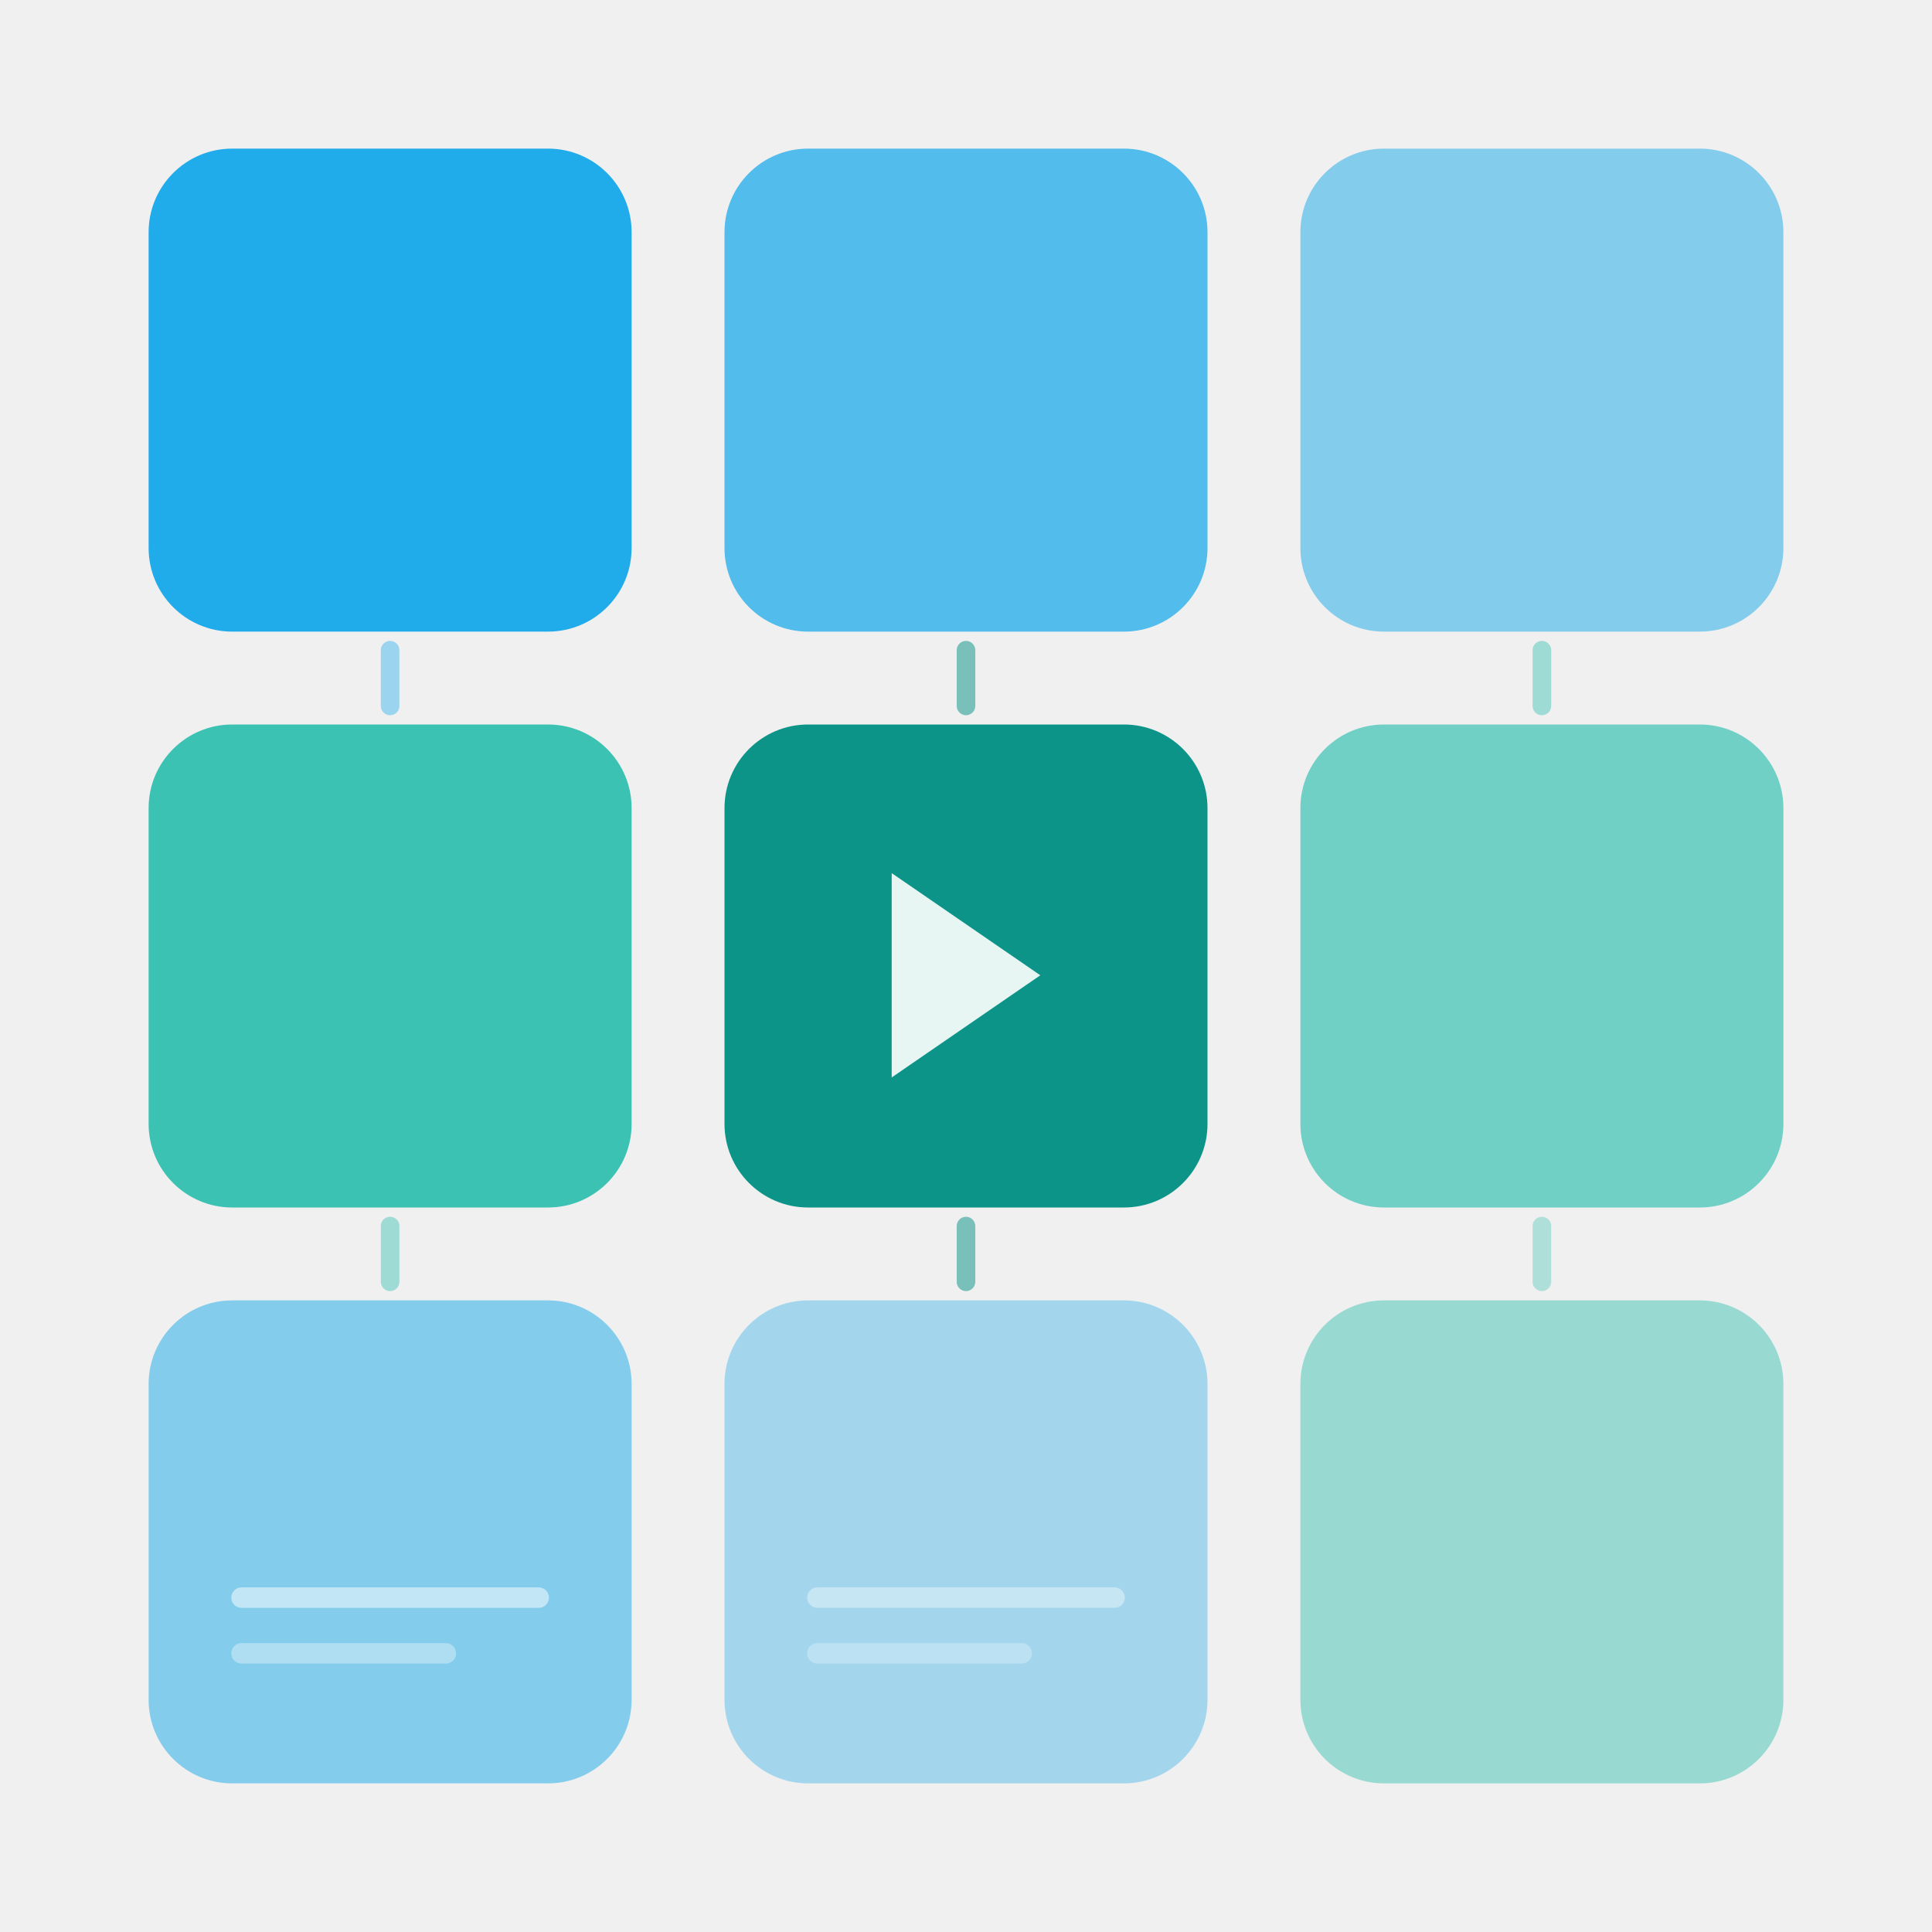
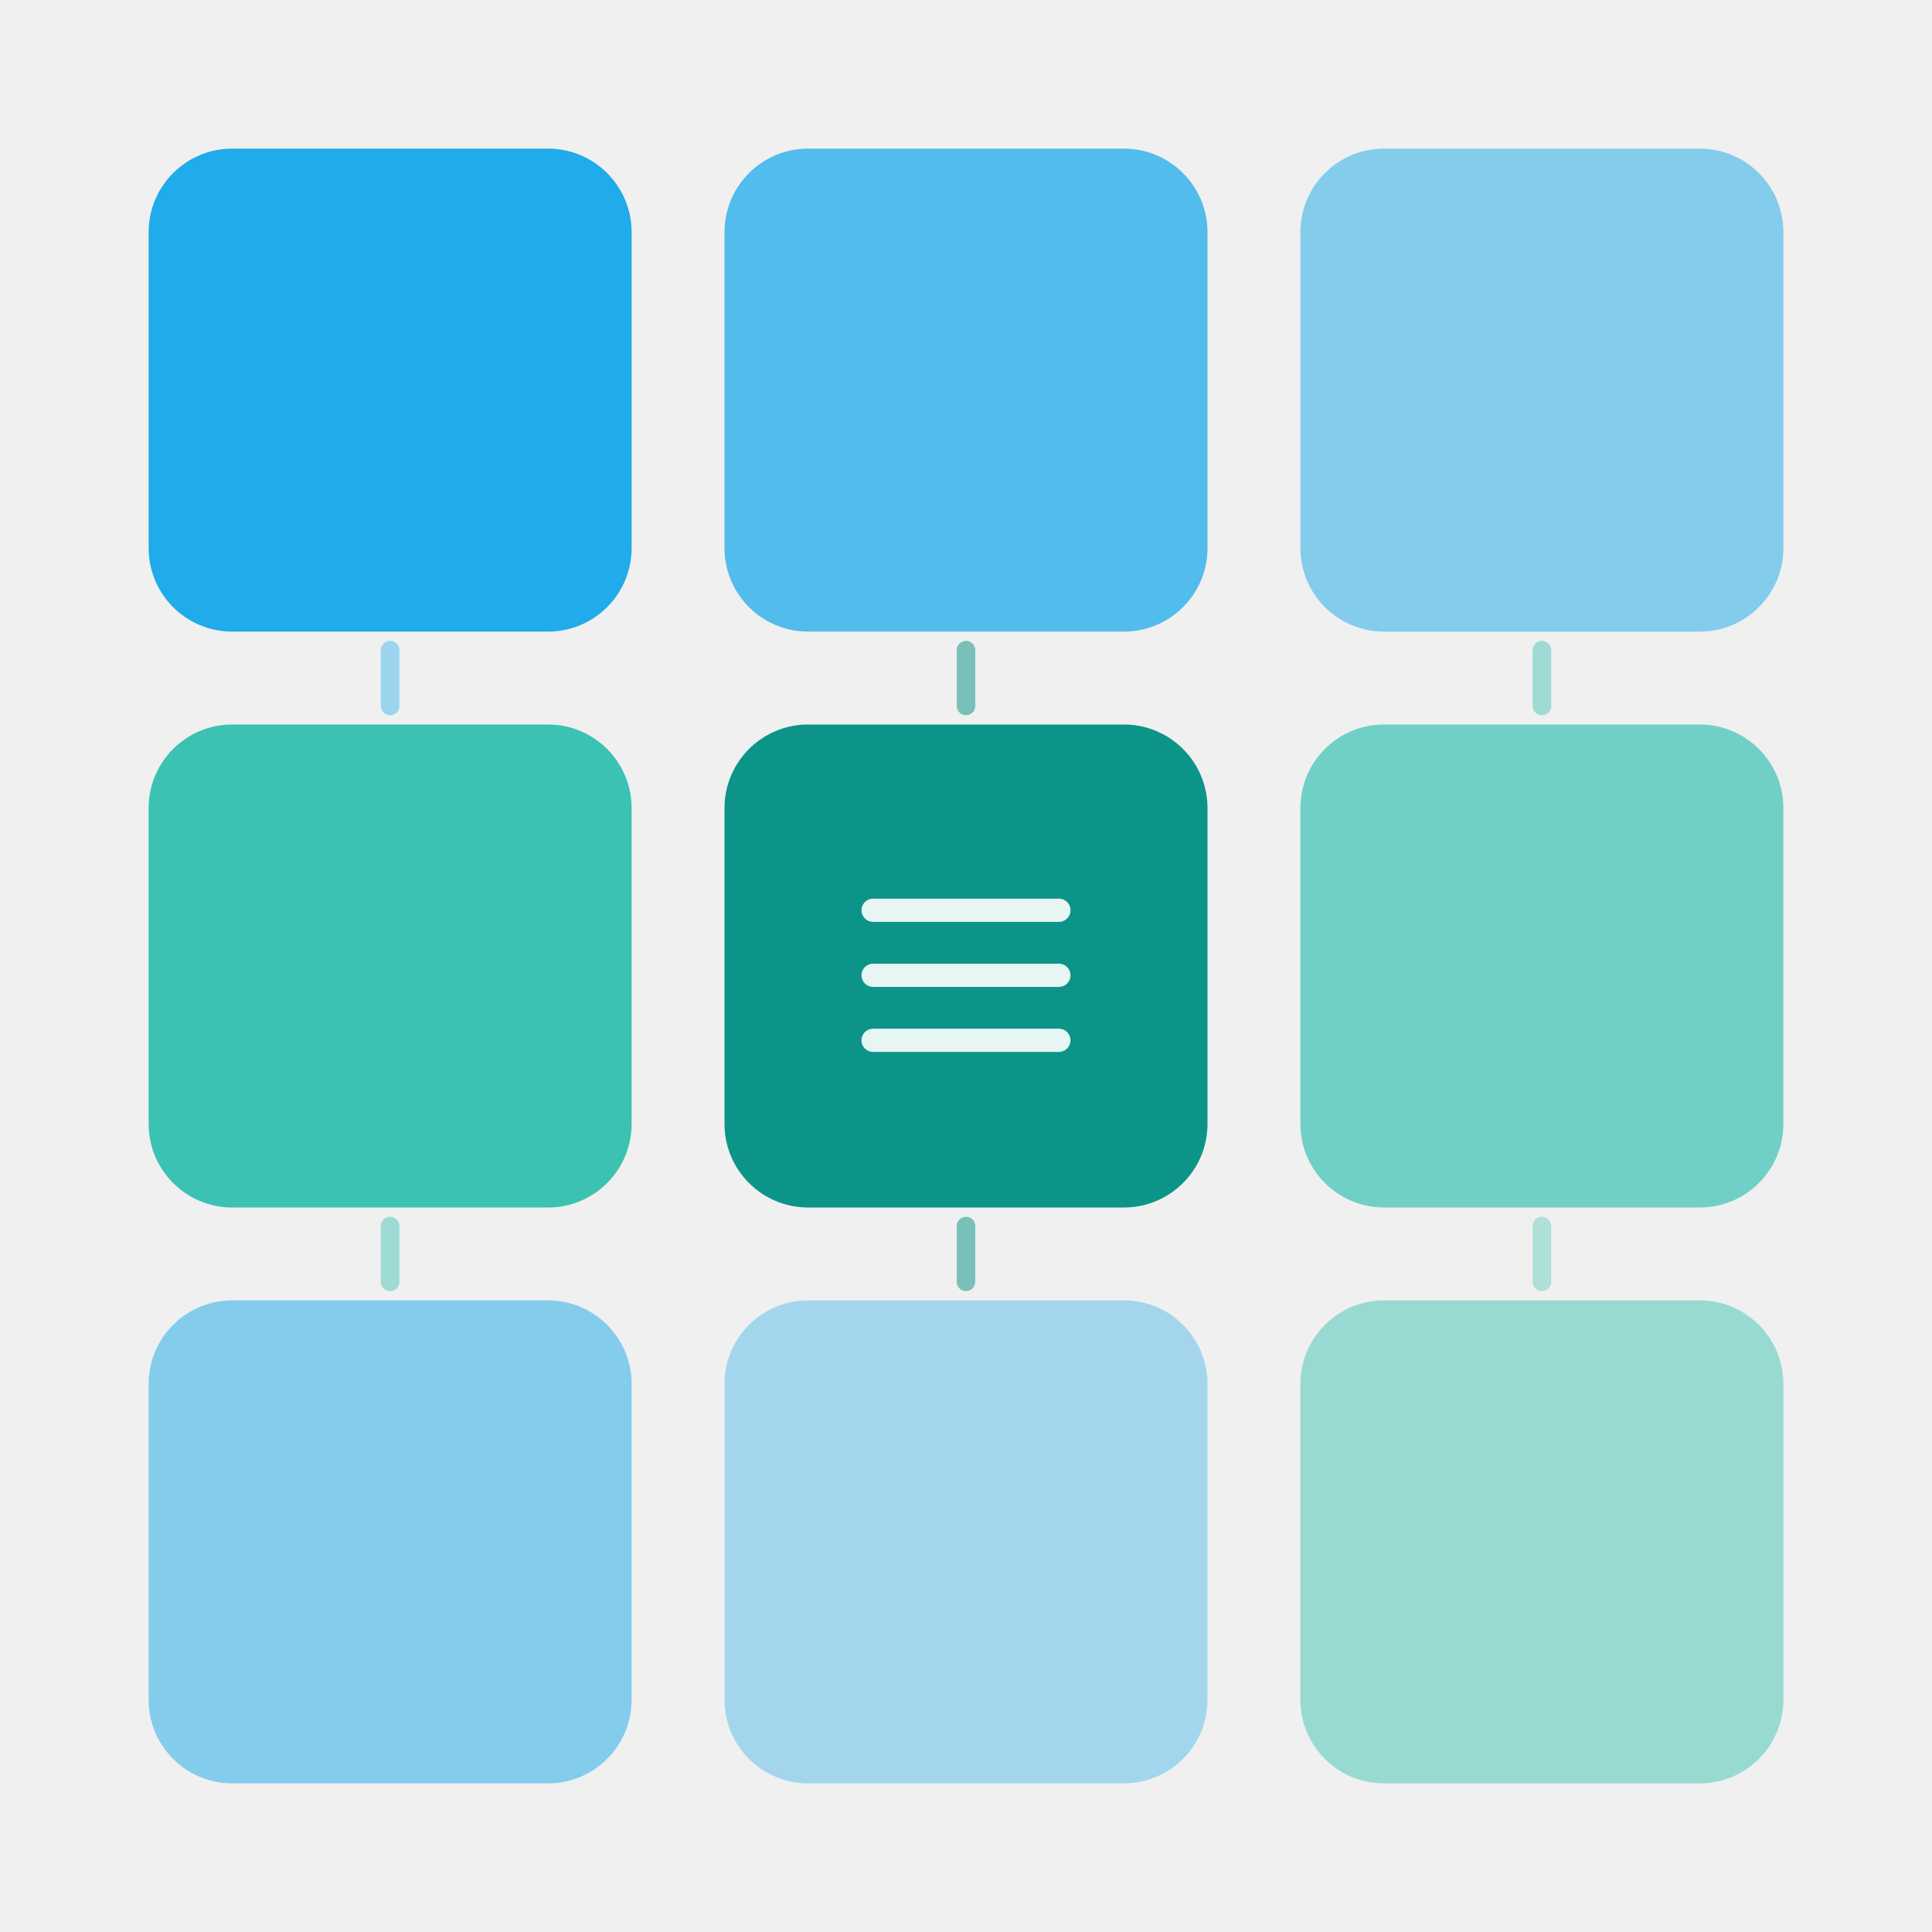
<svg xmlns="http://www.w3.org/2000/svg" viewBox="0 0 208 208" style="background:transparent">
  <g transform="translate(16, 16)">
    <rect x="0" y="0" width="52" height="52" rx="9" fill="#0EA5E9" opacity=".92" />
    <rect x="62" y="0" width="52" height="52" rx="9" fill="#0EA5E9" opacity=".70" />
    <rect x="124" y="0" width="52" height="52" rx="9" fill="#0EA5E9" opacity=".48" />
    <rect x="0" y="62" width="52" height="52" rx="9" fill="#14B8A6" opacity=".82" />
    <rect x="62" y="62" width="52" height="52" rx="9" fill="#0D9488" />
-     <polygon points="80,78 80,100 96,89" fill="#fff" opacity=".90" />
+     <line x1="78" y1="82" x2="98" y2="82" stroke="#fff" stroke-width="2.5" opacity=".90" stroke-linecap="round" />
+     <line x1="78" y1="89" x2="98" y2="89" stroke="#fff" stroke-width="2.5" opacity=".90" stroke-linecap="round" />
+     <line x1="78" y1="96" x2="98" y2="96" stroke="#fff" stroke-width="2.5" opacity=".90" stroke-linecap="round" />
    <rect x="124" y="62" width="52" height="52" rx="9" fill="#14B8A6" opacity=".58" />
    <rect x="0" y="124" width="52" height="52" rx="9" fill="#0EA5E9" opacity=".48" />
    <rect x="62" y="124" width="52" height="52" rx="9" fill="#0EA5E9" opacity=".34" />
    <rect x="124" y="124" width="52" height="52" rx="9" fill="#14B8A6" opacity=".40" />
-     <line x1="10" y1="156" x2="42" y2="156" stroke="#fff" stroke-width="2.2" opacity=".50" stroke-linecap="round" />
-     <line x1="10" y1="162" x2="32" y2="162" stroke="#fff" stroke-width="2.2" opacity=".35" stroke-linecap="round" />
-     <line x1="72" y1="156" x2="104" y2="156" stroke="#fff" stroke-width="2.2" opacity=".38" stroke-linecap="round" />
-     <line x1="72" y1="162" x2="94" y2="162" stroke="#fff" stroke-width="2.2" opacity=".26" stroke-linecap="round" />
    <line x1="26" y1="54" x2="26" y2="60" stroke="#0EA5E9" stroke-width="2" opacity=".38" stroke-linecap="round" />
    <line x1="88" y1="54" x2="88" y2="60" stroke="#0D9488" stroke-width="2" opacity=".52" stroke-linecap="round" />
    <line x1="150" y1="54" x2="150" y2="60" stroke="#14B8A6" stroke-width="2" opacity=".38" stroke-linecap="round" />
    <line x1="26" y1="116" x2="26" y2="122" stroke="#14B8A6" stroke-width="2" opacity=".38" stroke-linecap="round" />
    <line x1="88" y1="116" x2="88" y2="122" stroke="#0D9488" stroke-width="2" opacity=".52" stroke-linecap="round" />
    <line x1="150" y1="116" x2="150" y2="122" stroke="#14B8A6" stroke-width="2" opacity=".30" stroke-linecap="round" />
  </g>
</svg>
